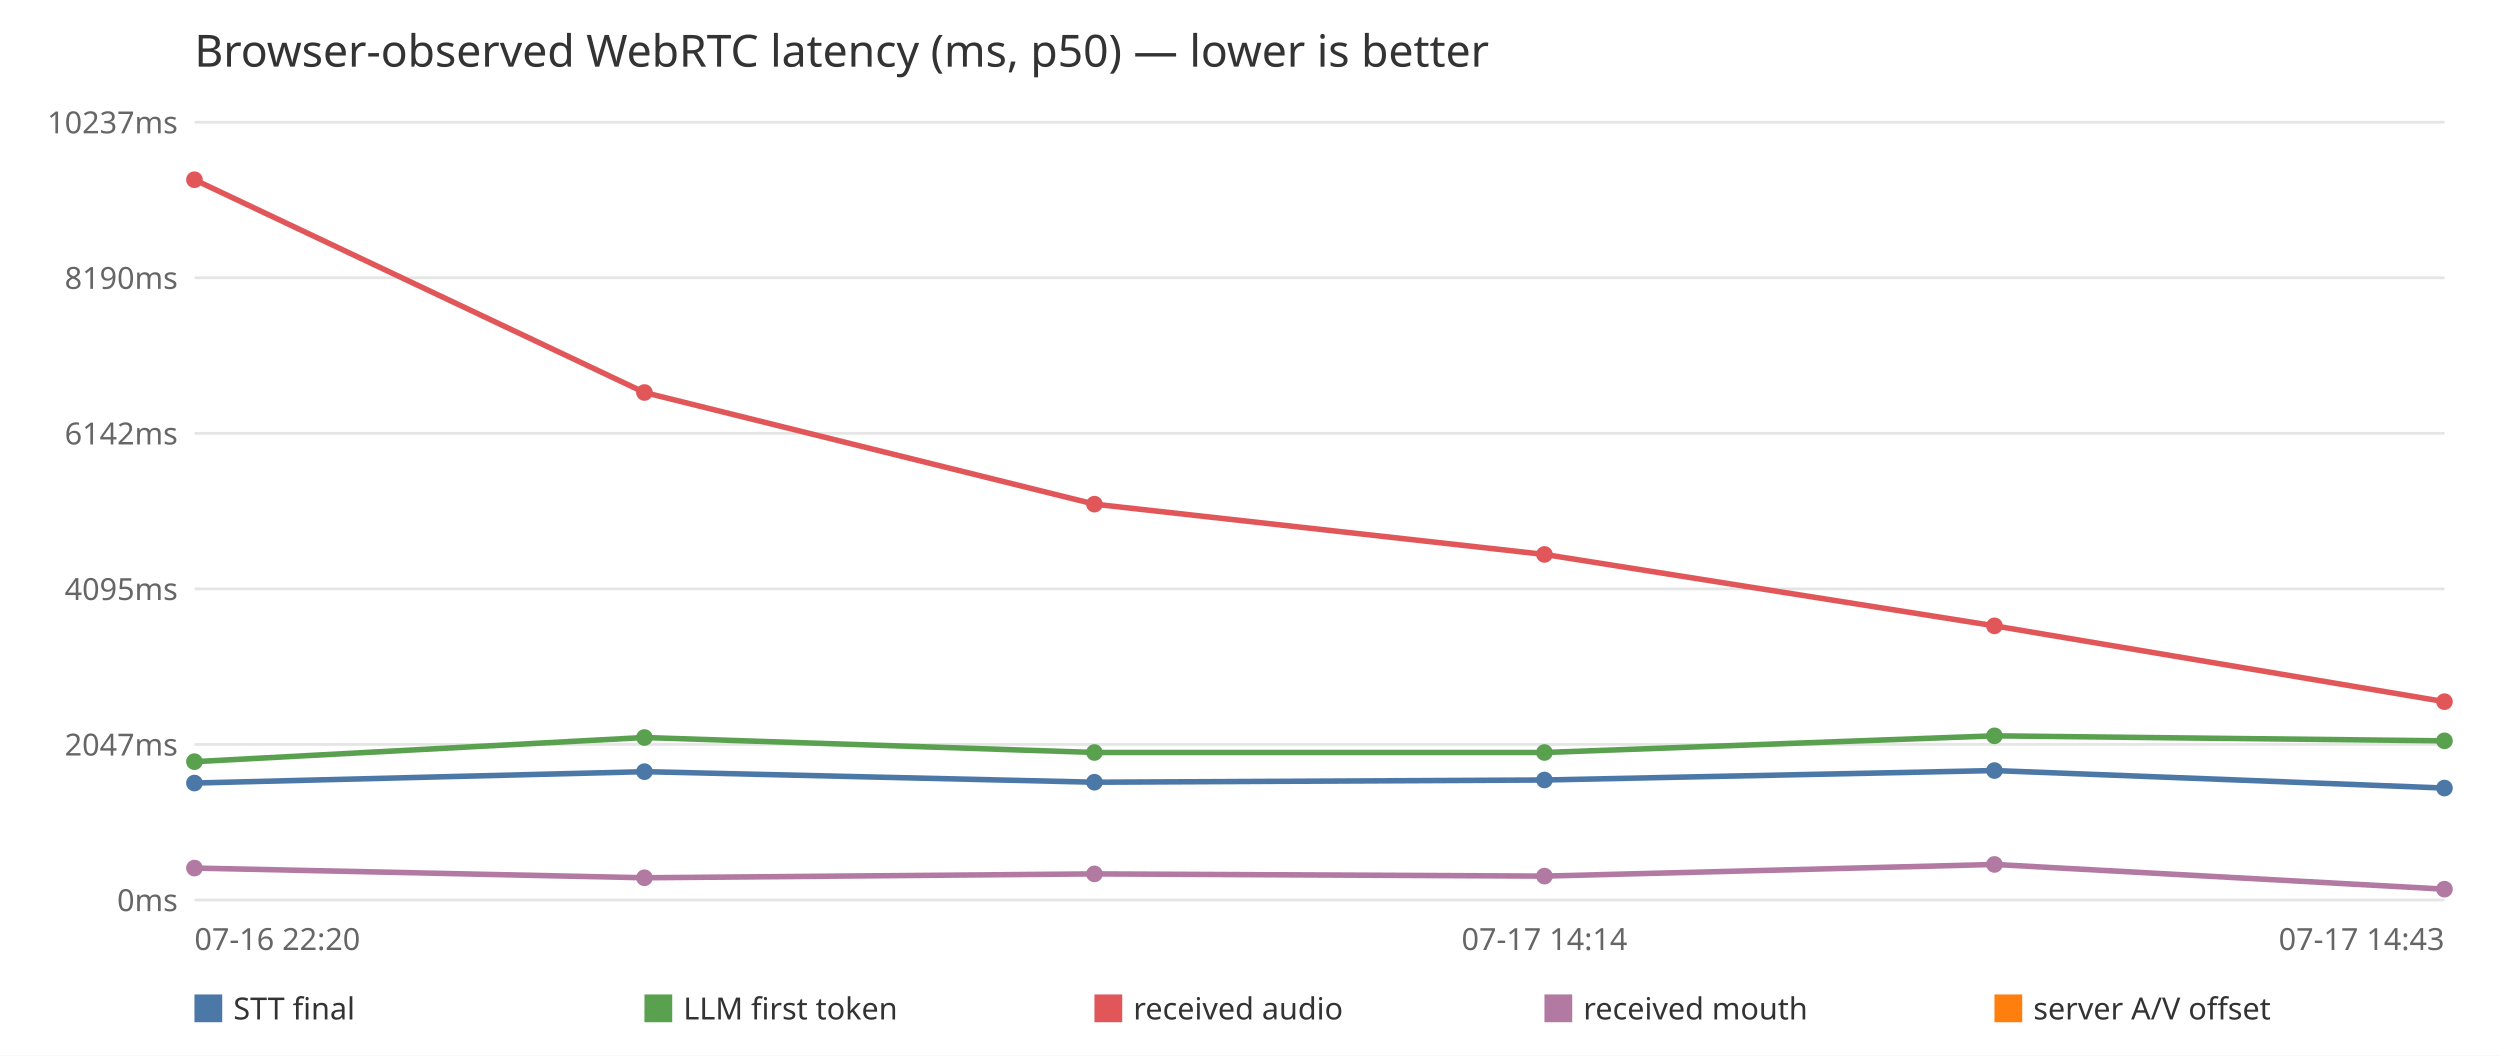
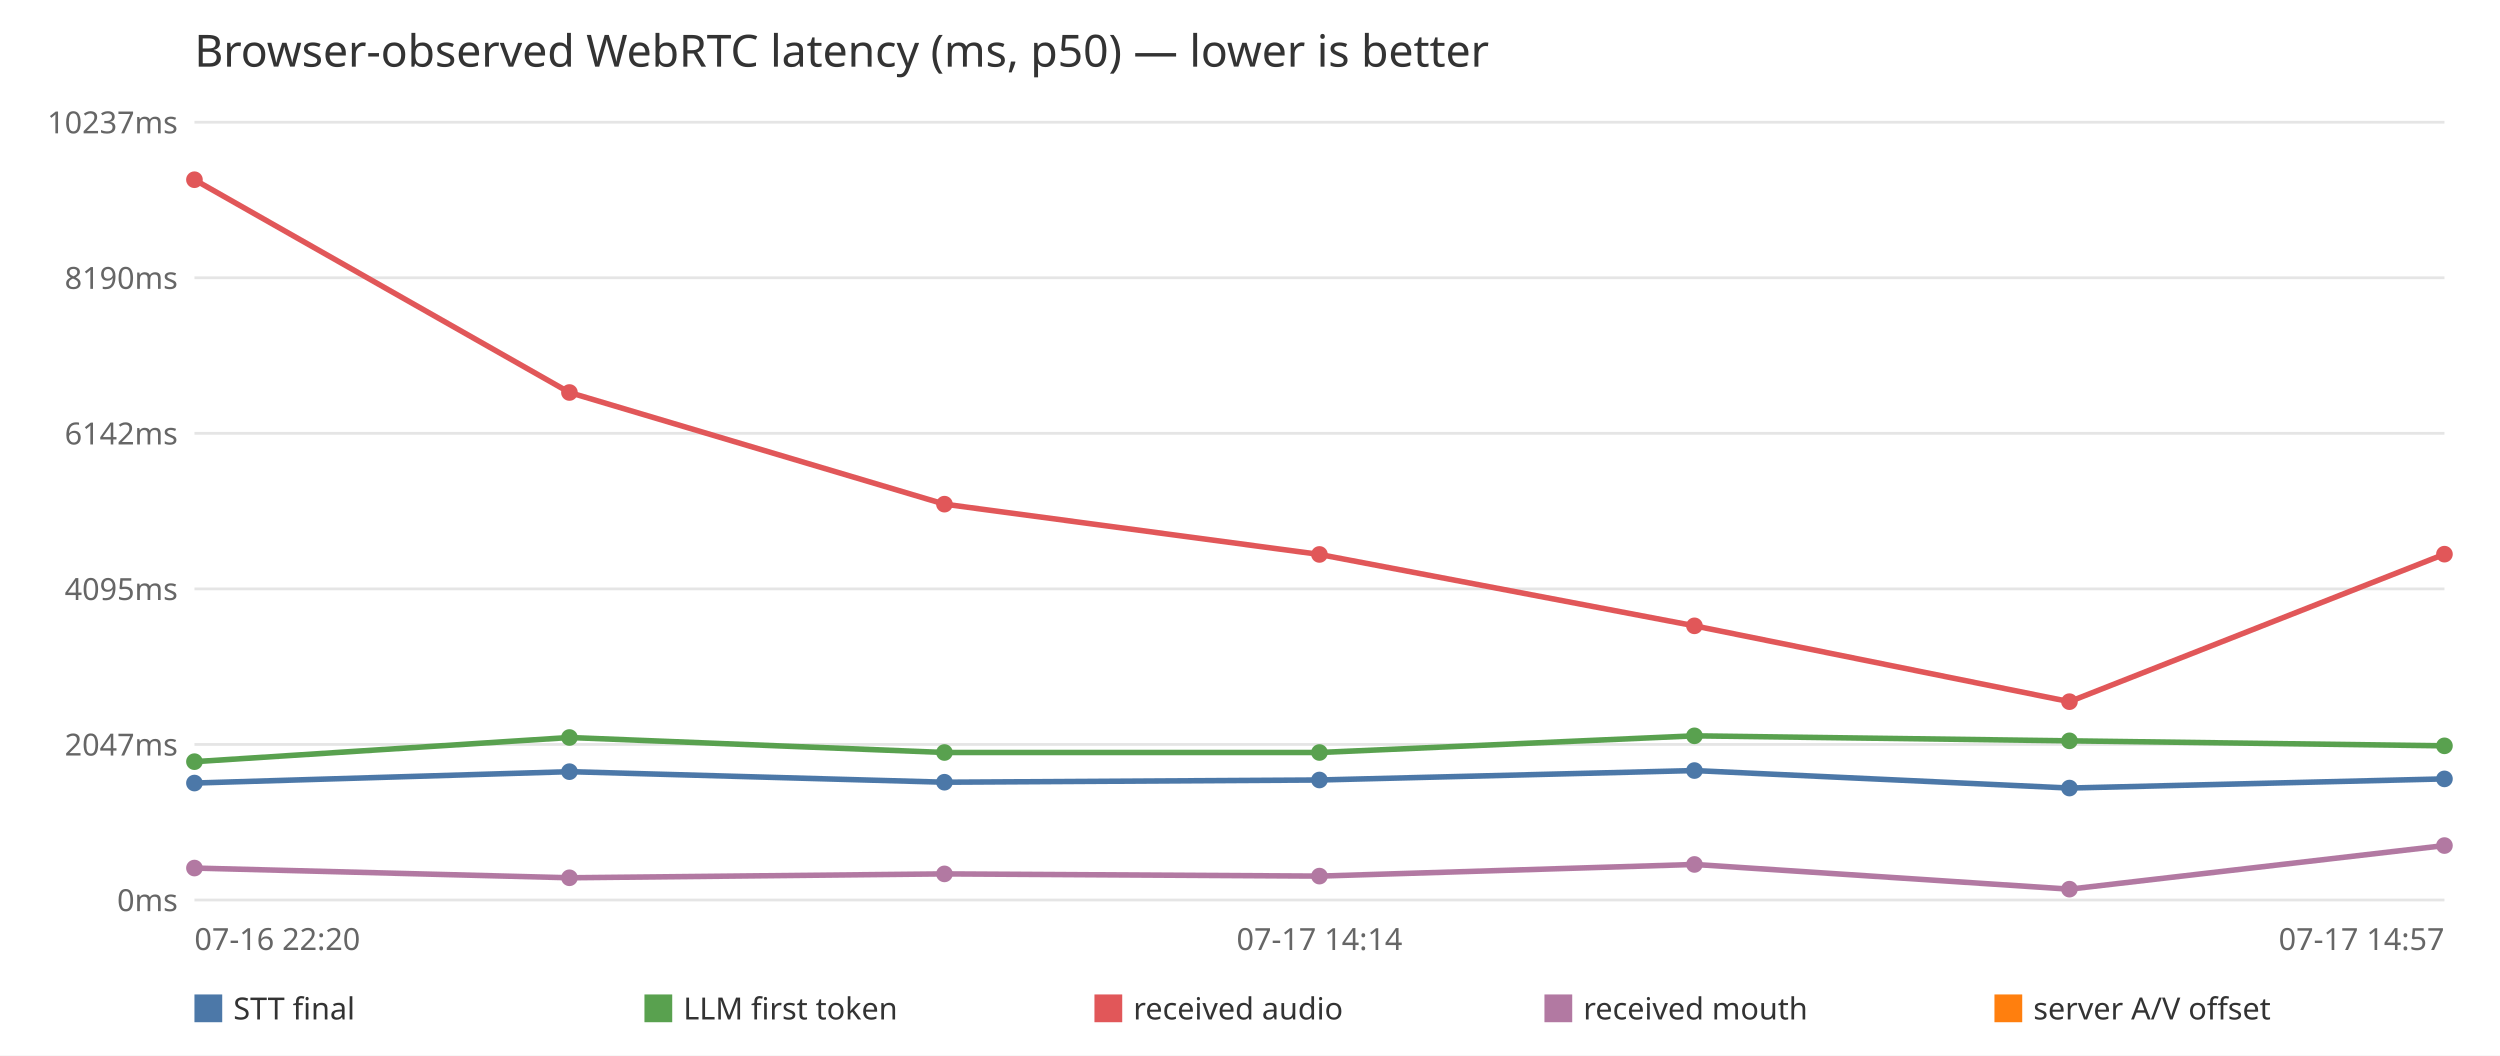
<svg xmlns="http://www.w3.org/2000/svg" width="900" height="380" viewBox="0 0 900 380" font-family="sans-serif">
  <rect width="900" height="380" fill="white" />
  <text x="70" y="24" font-size="16" fill="#333">Browser-observed WebRTC latency (ms, p50) — lower is better</text>
  <line x1="70" y1="324.0" x2="880" y2="324.0" stroke="#e5e5e5" />
  <text x="64" y="328.0" font-size="11" fill="#666" text-anchor="end">0ms</text>
  <line x1="70" y1="268.0" x2="880" y2="268.0" stroke="#e5e5e5" />
  <text x="64" y="272.0" font-size="11" fill="#666" text-anchor="end">2047ms</text>
  <line x1="70" y1="212.0" x2="880" y2="212.0" stroke="#e5e5e5" />
  <text x="64" y="216.0" font-size="11" fill="#666" text-anchor="end">4095ms</text>
  <line x1="70" y1="156.0" x2="880" y2="156.0" stroke="#e5e5e5" />
  <text x="64" y="160.0" font-size="11" fill="#666" text-anchor="end">6142ms</text>
  <line x1="70" y1="100.0" x2="880" y2="100.0" stroke="#e5e5e5" />
  <text x="64" y="104.0" font-size="11" fill="#666" text-anchor="end">8190ms</text>
  <line x1="70" y1="44.0" x2="880" y2="44.0" stroke="#e5e5e5" />
  <text x="64" y="48.0" font-size="11" fill="#666" text-anchor="end">10237ms</text>
  <text x="70.0" y="342" font-size="11" fill="#666" text-anchor="start">07-16 22:20</text>
-   <text x="556.0" y="342" font-size="11" fill="#666" text-anchor="middle">07-17 14:14</text>
-   <text x="880.0" y="342" font-size="11" fill="#666" text-anchor="end">07-17 14:43</text>
-   <polyline points="70.0,281.9 232.0,277.8 394.0,281.6 556.0,280.8 718.0,277.4 880.0,283.7" fill="none" stroke="#4c78a8" stroke-width="2" />
+   <text x="475.0" y="342" font-size="11" fill="#666" text-anchor="middle">07-17 14:14</text>
+   <text x="880.0" y="342" font-size="11" fill="#666" text-anchor="end">07-17 14:57</text>
+   <polyline points="70.0,281.9 205.0,277.8 340.0,281.6 475.0,280.8 610.0,277.4 745.0,283.7 880.0,280.4" fill="none" stroke="#4c78a8" stroke-width="2" />
  <circle cx="70.0" cy="281.9" r="3" fill="#4c78a8" />
-   <circle cx="232.0" cy="277.8" r="3" fill="#4c78a8" />
-   <circle cx="394.0" cy="281.6" r="3" fill="#4c78a8" />
-   <circle cx="556.0" cy="280.8" r="3" fill="#4c78a8" />
-   <circle cx="718.0" cy="277.4" r="3" fill="#4c78a8" />
-   <circle cx="880.0" cy="283.7" r="3" fill="#4c78a8" />
+   <circle cx="205.0" cy="277.8" r="3" fill="#4c78a8" />
+   <circle cx="340.0" cy="281.6" r="3" fill="#4c78a8" />
+   <circle cx="475.0" cy="280.8" r="3" fill="#4c78a8" />
+   <circle cx="610.0" cy="277.4" r="3" fill="#4c78a8" />
+   <circle cx="745.0" cy="283.7" r="3" fill="#4c78a8" />
+   <circle cx="880.0" cy="280.4" r="3" fill="#4c78a8" />
  <rect x="70.0" y="358" width="10" height="10" fill="#4c78a8" />
  <text x="84.0" y="367" font-size="11" fill="#333">STT final</text>
-   <polyline points="70.0,274.2 232.0,265.5 394.0,270.9 556.0,270.9 718.0,264.9 880.0,266.7" fill="none" stroke="#59a14f" stroke-width="2" />
+   <polyline points="70.0,274.2 205.0,265.5 340.0,270.9 475.0,270.9 610.0,264.9 745.0,266.7 880.0,268.5" fill="none" stroke="#59a14f" stroke-width="2" />
  <circle cx="70.0" cy="274.2" r="3" fill="#59a14f" />
-   <circle cx="232.0" cy="265.5" r="3" fill="#59a14f" />
-   <circle cx="394.0" cy="270.9" r="3" fill="#59a14f" />
-   <circle cx="556.0" cy="270.9" r="3" fill="#59a14f" />
-   <circle cx="718.0" cy="264.9" r="3" fill="#59a14f" />
-   <circle cx="880.0" cy="266.7" r="3" fill="#59a14f" />
+   <circle cx="205.0" cy="265.5" r="3" fill="#59a14f" />
+   <circle cx="340.0" cy="270.9" r="3" fill="#59a14f" />
+   <circle cx="475.0" cy="270.9" r="3" fill="#59a14f" />
+   <circle cx="610.0" cy="264.9" r="3" fill="#59a14f" />
+   <circle cx="745.0" cy="266.7" r="3" fill="#59a14f" />
+   <circle cx="880.0" cy="268.5" r="3" fill="#59a14f" />
  <rect x="232.0" y="358" width="10" height="10" fill="#59a14f" />
  <text x="246.0" y="367" font-size="11" fill="#333">LLM first token</text>
-   <polyline points="70.0,64.7 232.0,141.3 394.0,181.5 556.0,199.6 718.0,225.3 880.0,252.6" fill="none" stroke="#e15759" stroke-width="2" />
+   <polyline points="70.0,64.7 205.0,141.3 340.0,181.5 475.0,199.6 610.0,225.3 745.0,252.6 880.0,199.5" fill="none" stroke="#e15759" stroke-width="2" />
  <circle cx="70.0" cy="64.7" r="3" fill="#e15759" />
-   <circle cx="232.0" cy="141.3" r="3" fill="#e15759" />
-   <circle cx="394.0" cy="181.5" r="3" fill="#e15759" />
-   <circle cx="556.0" cy="199.6" r="3" fill="#e15759" />
-   <circle cx="718.0" cy="225.3" r="3" fill="#e15759" />
-   <circle cx="880.0" cy="252.6" r="3" fill="#e15759" />
+   <circle cx="205.0" cy="141.3" r="3" fill="#e15759" />
+   <circle cx="340.0" cy="181.5" r="3" fill="#e15759" />
+   <circle cx="475.0" cy="199.6" r="3" fill="#e15759" />
+   <circle cx="610.0" cy="225.3" r="3" fill="#e15759" />
+   <circle cx="745.0" cy="252.6" r="3" fill="#e15759" />
+   <circle cx="880.0" cy="199.5" r="3" fill="#e15759" />
  <rect x="394.0" y="358" width="10" height="10" fill="#e15759" />
  <text x="408.0" y="367" font-size="11" fill="#333">received audio</text>
-   <polyline points="70.0,312.5 232.0,316.0 394.0,314.6 556.0,315.4 718.0,311.2 880.0,320.1" fill="none" stroke="#b279a2" stroke-width="2" />
+   <polyline points="70.0,312.5 205.0,316.0 340.0,314.6 475.0,315.4 610.0,311.2 745.0,320.1 880.0,304.4" fill="none" stroke="#b279a2" stroke-width="2" />
  <circle cx="70.0" cy="312.5" r="3" fill="#b279a2" />
-   <circle cx="232.0" cy="316.0" r="3" fill="#b279a2" />
-   <circle cx="394.0" cy="314.6" r="3" fill="#b279a2" />
-   <circle cx="556.0" cy="315.4" r="3" fill="#b279a2" />
-   <circle cx="718.0" cy="311.2" r="3" fill="#b279a2" />
-   <circle cx="880.0" cy="320.1" r="3" fill="#b279a2" />
+   <circle cx="205.0" cy="316.0" r="3" fill="#b279a2" />
+   <circle cx="340.0" cy="314.6" r="3" fill="#b279a2" />
+   <circle cx="475.0" cy="315.4" r="3" fill="#b279a2" />
+   <circle cx="610.0" cy="311.2" r="3" fill="#b279a2" />
+   <circle cx="745.0" cy="320.1" r="3" fill="#b279a2" />
+   <circle cx="880.0" cy="304.4" r="3" fill="#b279a2" />
  <rect x="556.0" y="358" width="10" height="10" fill="#b279a2" />
  <text x="570.0" y="367" font-size="11" fill="#333">received mouth</text>
  <rect x="718.0" y="358" width="10" height="10" fill="#ff7f0e" />
  <text x="732.0" y="367" font-size="11" fill="#333">server A/V offset</text>
</svg>
